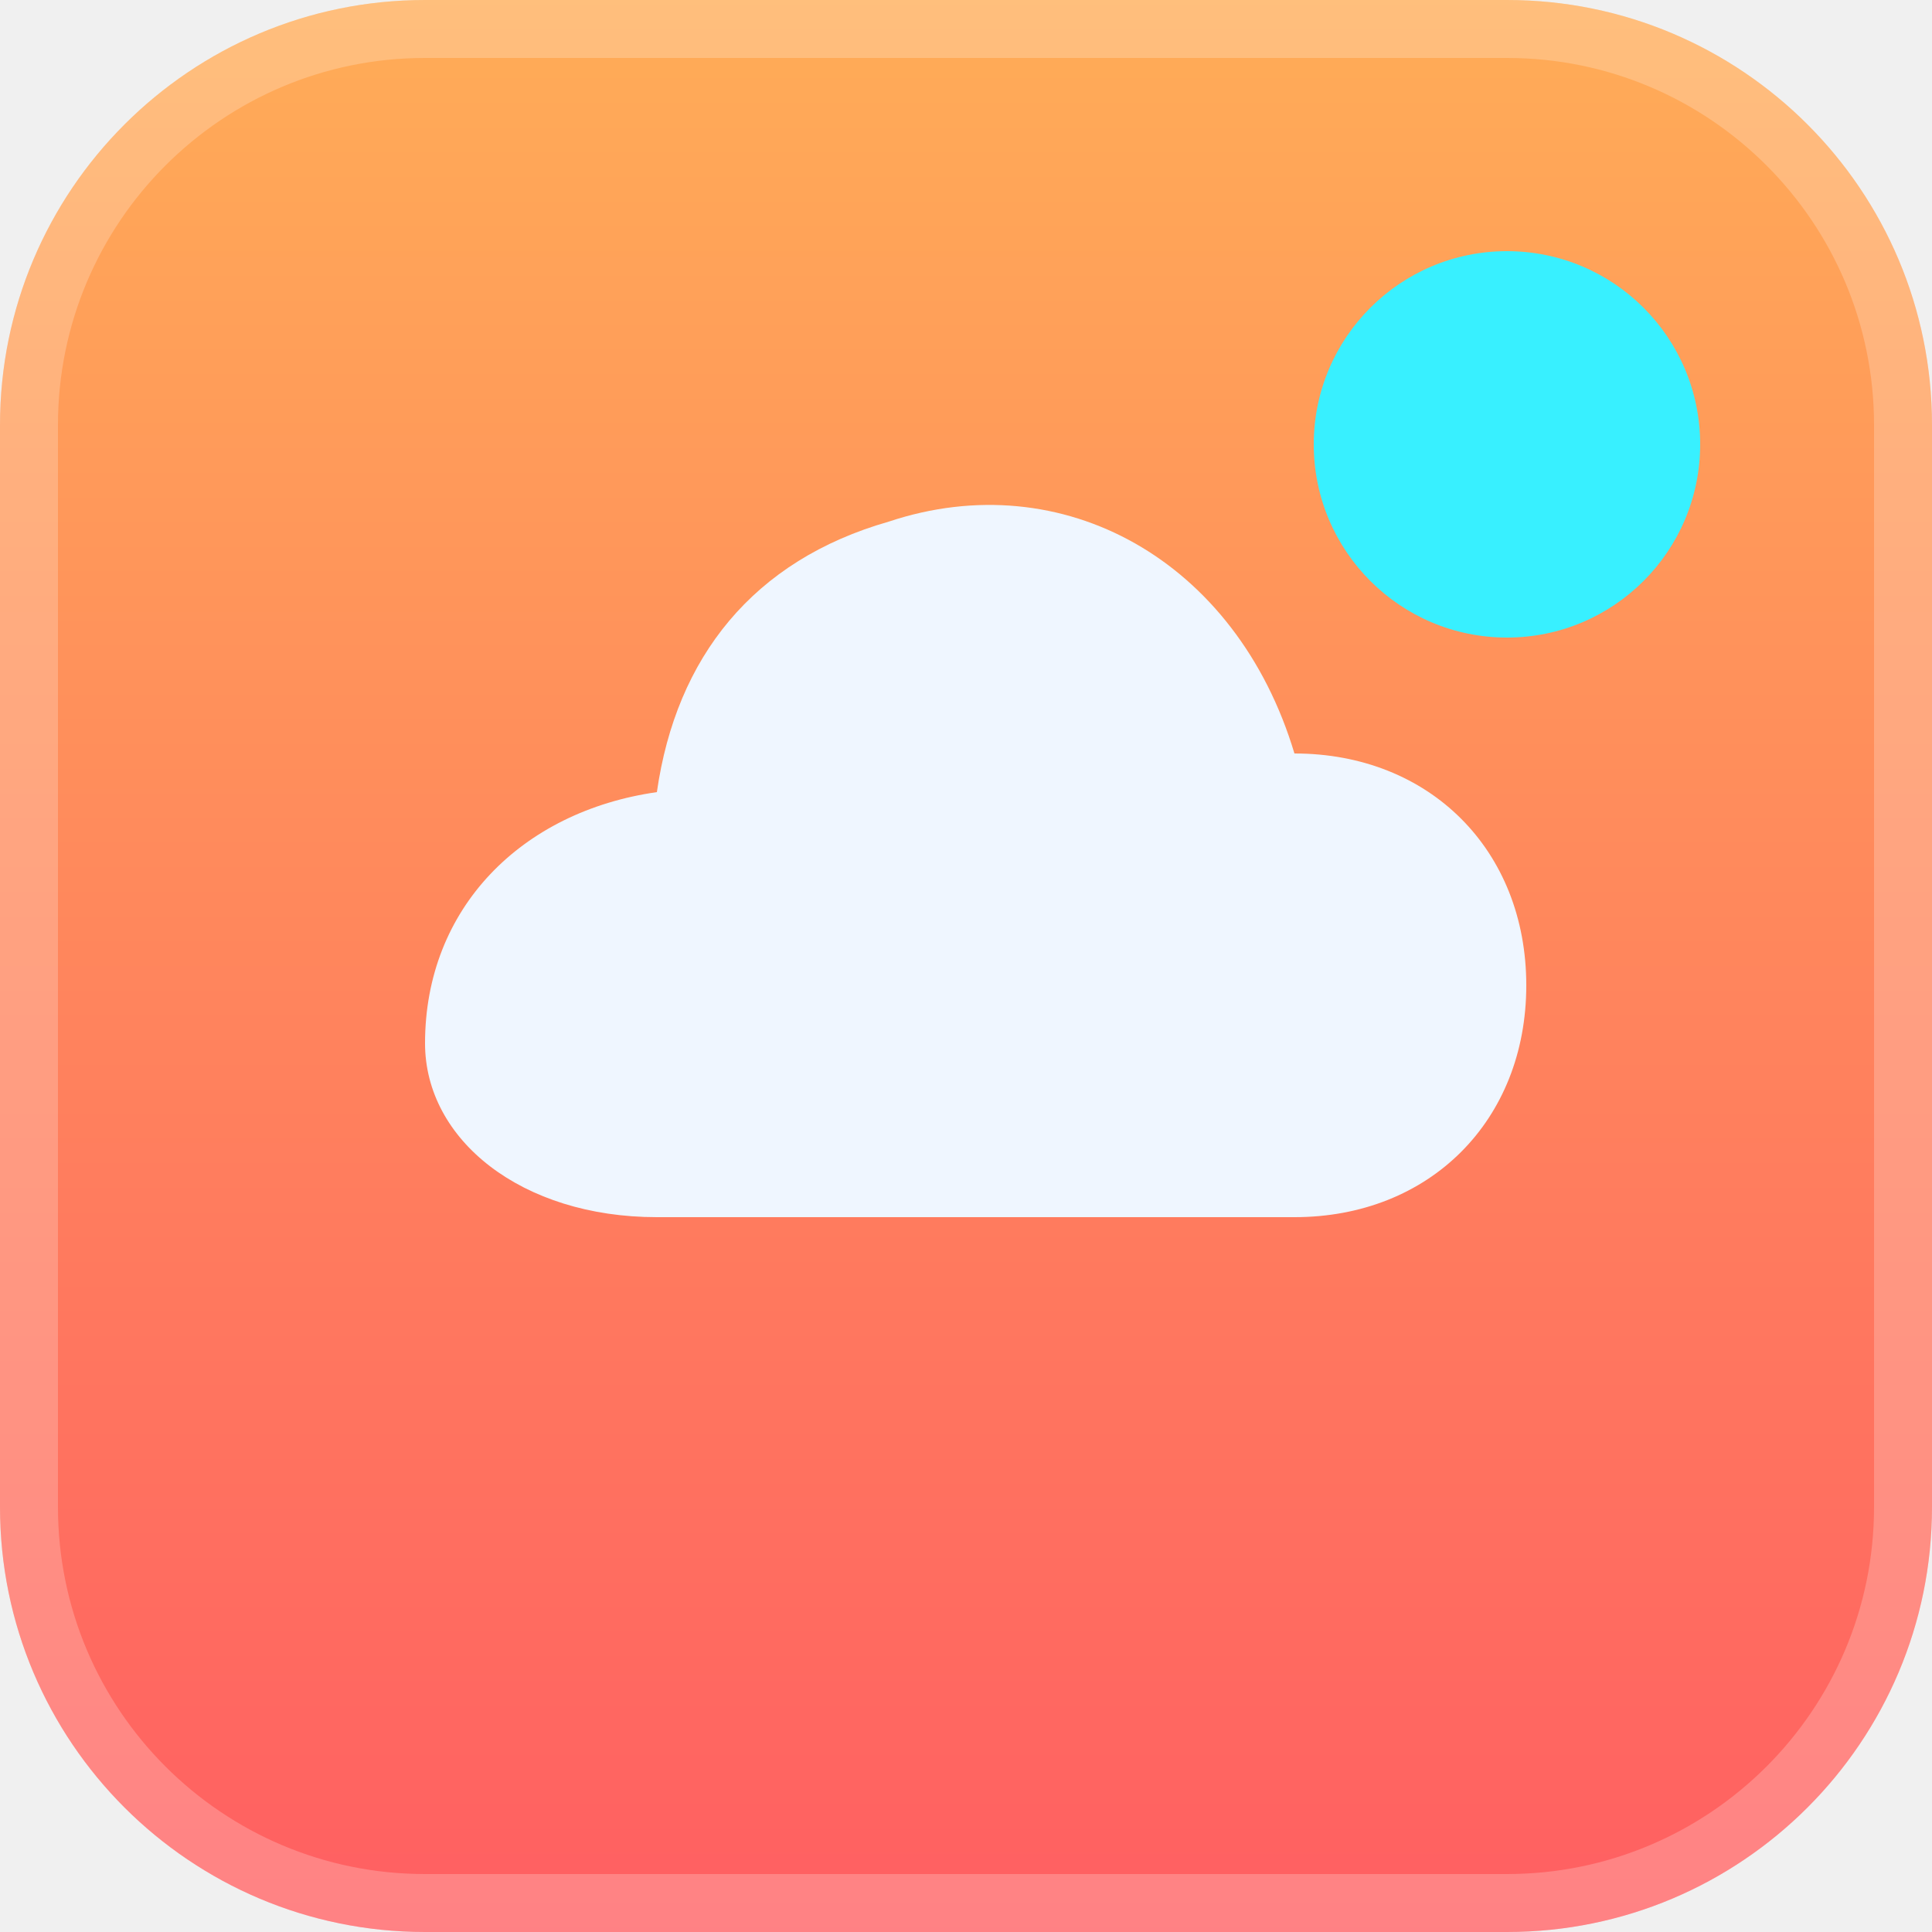
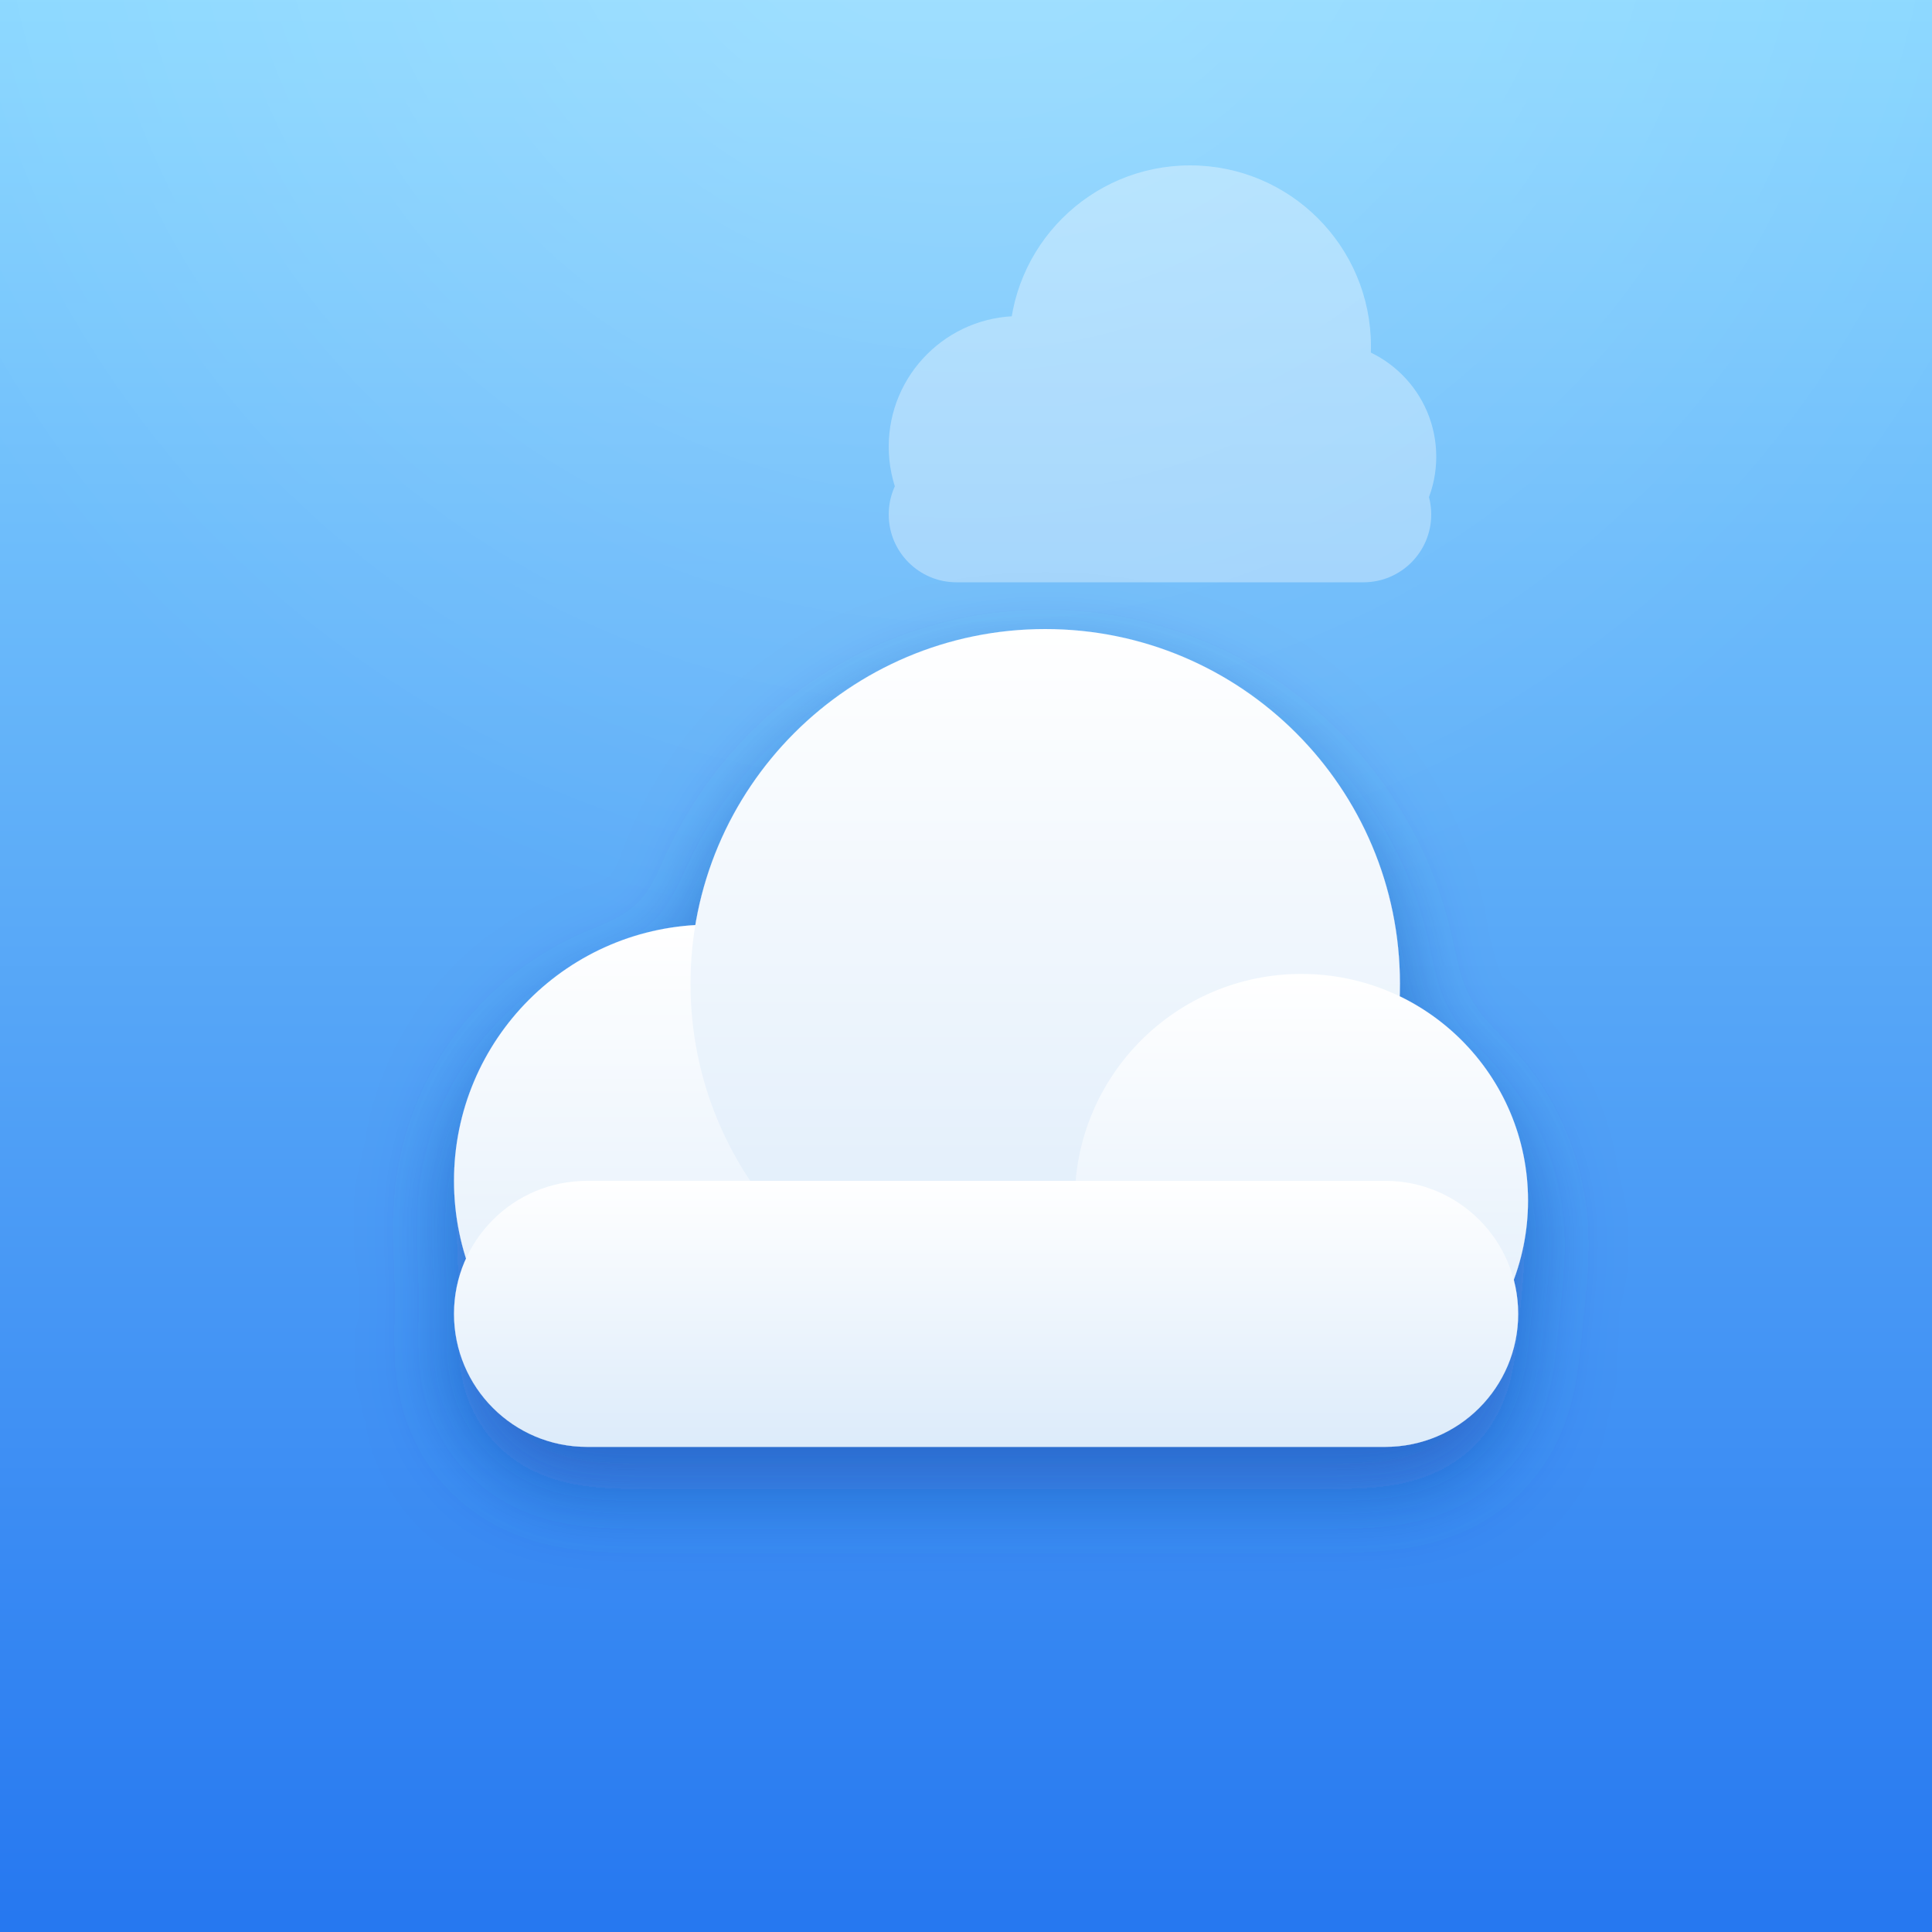
<svg xmlns="http://www.w3.org/2000/svg" viewBox="0 0 100 100">
  <defs>
    <linearGradient id="bg" x1="0" y1="0" x2="0" y2="1">
-       <stop offset="0" stop-color="#ffad57" />
-       <stop offset="1" stop-color="#ff5e62" />
+       <stop offset="0" stop-color="#8AD8FF" />
+       <stop offset="1" stop-color="#2577F0" />
+     </linearGradient>
+     <radialGradient id="light" cx=".5" cy="-.1" r="1">
+       <stop offset="0" stop-color="#fff" stop-opacity=".22" />
+       <stop offset=".6" stop-color="#fff" stop-opacity="0" />
+     </radialGradient>
+     <linearGradient id="paper" x1="0" y1="0" x2="0" y2="1">
+       <stop offset="0" stop-color="#FFFFFF" />
+       <stop offset="1" stop-color="#E9EEF5" />
+     </linearGradient>
+     <filter id="drop" x="-25%" y="-25%" width="150%" height="160%">
+       <feDropShadow dx="0" dy="2.2" stdDeviation="2.2" flood-color="#0F4AA8" flood-opacity=".55" />
+     </filter>
+     <filter id="soft" x="-25%" y="-25%" width="150%" height="160%">
+       <feDropShadow dx="0" dy="1" stdDeviation="1" flood-color="#0F4AA8" flood-opacity=".45" />
+     </filter>
+     <linearGradient id="cl" x1="0" y1="0" x2="0" y2="1">
+       <stop offset="0" stop-color="#FFFFFF" />
+       <stop offset="1" stop-color="#DCEBFA" />
    </linearGradient>
  </defs>
-   <rect width="100" height="100" rx="22" fill="url(#bg)" />
-   <circle cx="78" cy="23" r="10" fill="#38f0ff" />
-   <path d="M34 63 H67 C74 63 79 58 79 51 C79 44 74 39 67 39 C64 29 55 24 46 27 C39 29 35 34 34 41 C27 42 22 47 22 54 C22 59 27 63 34 63 Z" fill="#eff6ff" />
-   <rect x="1.5" y="1.5" width="97" height="97" rx="20.5" fill="none" stroke="#ffffff" stroke-opacity=".22" stroke-width="3" />
+   <rect width="100" height="100" fill="url(#bg)" />
+   <rect width="100" height="100" fill="url(#light)" />
+   <g fill="#fff" opacity=".35">
+     <circle cx="52.76" cy="23.12" r="6.76" />
+     <circle cx="61.6" cy="17.92" r="9.36" />
+     <circle cx="68.36" cy="23.64" r="5.98" />
+     <rect x="46" y="23.12" width="28.08" height="7.02" rx="3.51" />
+   </g>
+   <g filter="url(#drop)" fill="url(#cl)">
+     <circle cx="36.76" cy="61.12" r="13.26" />
+     <circle cx="54.1" cy="50.92" r="18.36" />
+     <circle cx="67.36" cy="62.14" r="11.73" />
+     <rect x="23.5" y="61.12" width="55.08" height="13.77" rx="6.88" />
+   </g>
</svg>
